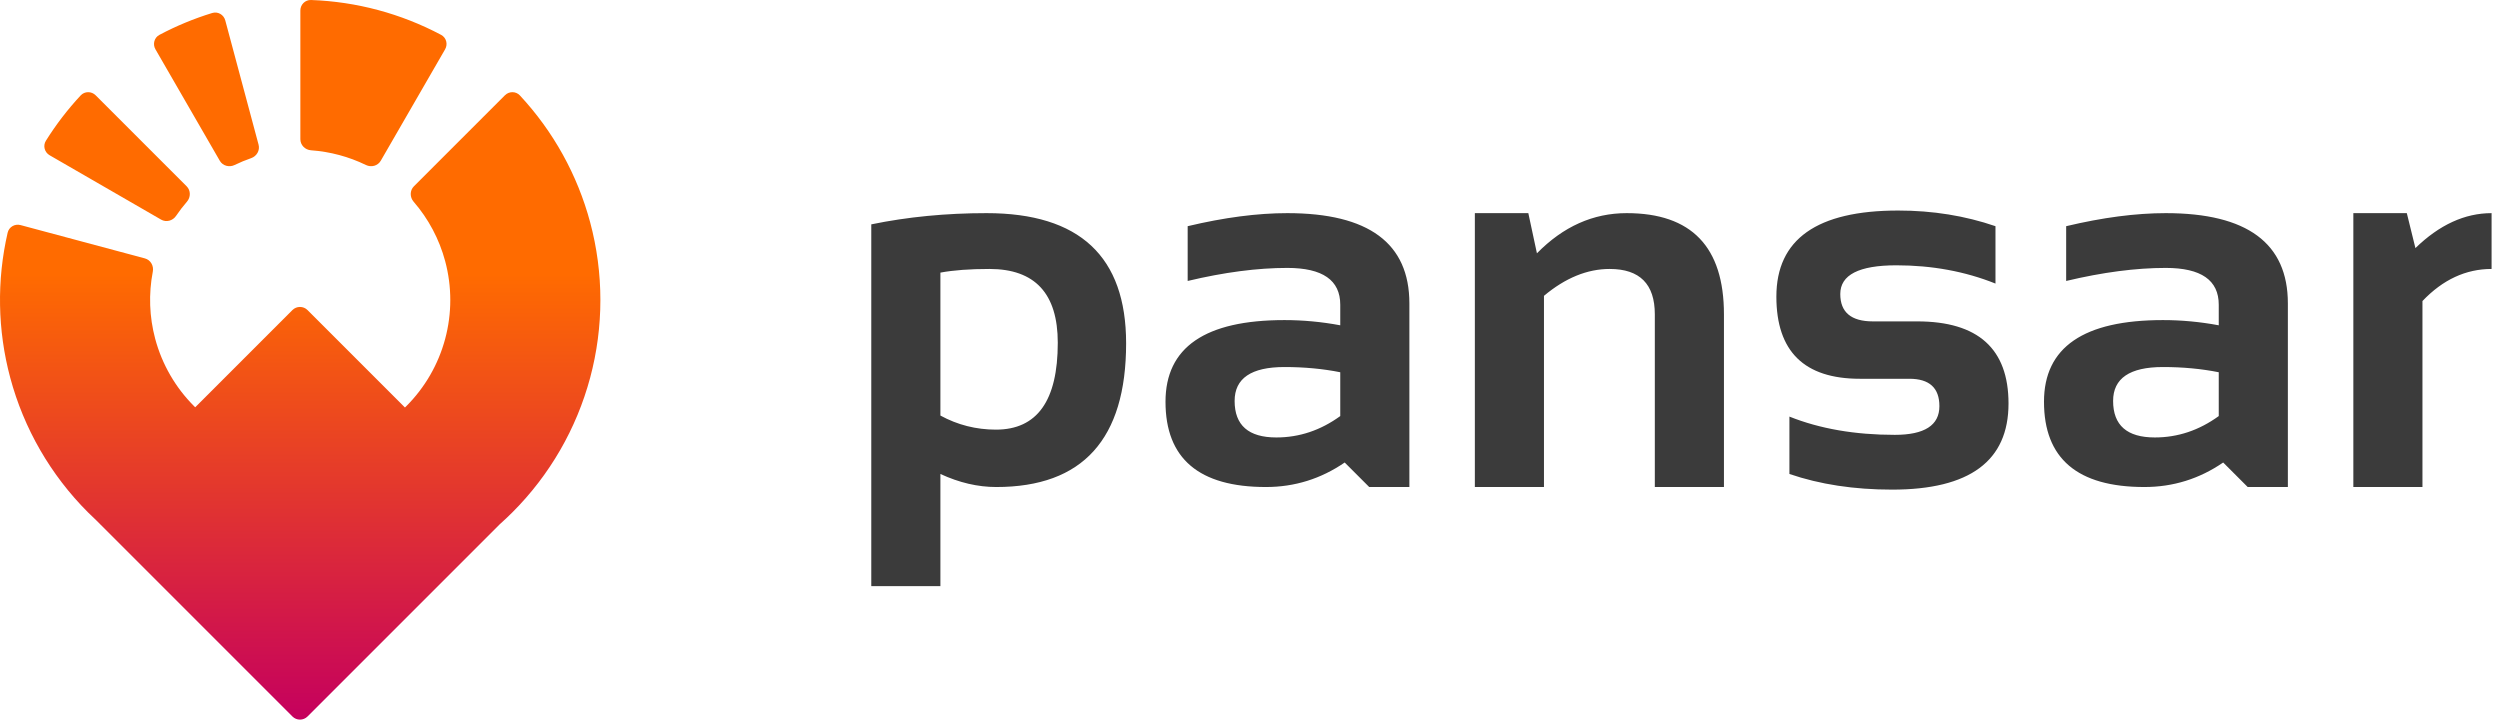
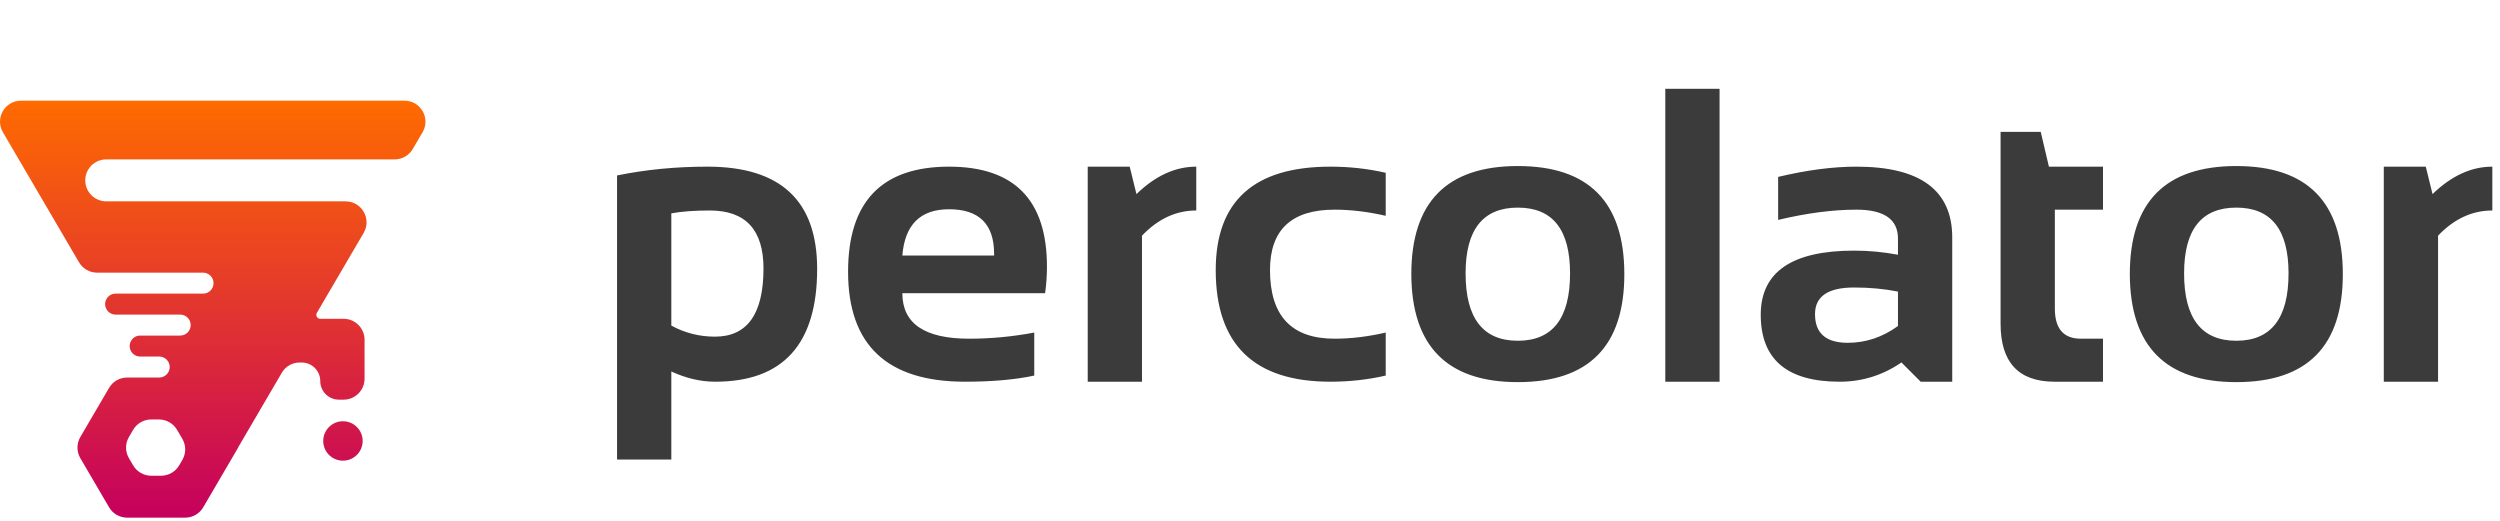
- <svg xmlns="http://www.w3.org/2000/svg" width="468" height="135" viewBox="0 0 468 135" fill="none">
-   <path d="M176.043 77.791C179.266 79.549 182.732 80.427 186.443 80.427C194.158 80.427 198.016 75.008 198.016 64.168C198.016 54.956 193.751 50.349 185.223 50.349C181.544 50.349 178.484 50.577 176.043 51.033V77.791ZM163.104 42C169.907 40.6 177.101 39.9 184.686 39.9C202.101 39.9 210.809 48.022 210.809 64.265C210.809 82.202 202.703 91.17 186.492 91.17C183.042 91.17 179.559 90.356 176.043 88.728V109.724H163.104V42ZM218.182 75.203C218.182 65.014 225.604 59.92 240.447 59.92C243.93 59.92 247.413 60.245 250.896 60.896V57.039C250.896 52.449 247.592 50.154 240.984 50.154C235.385 50.154 229.168 50.968 222.332 52.596V42.342C229.168 40.714 235.385 39.9 240.984 39.9C256.219 39.9 263.836 45.532 263.836 56.795V91.17H256.316L251.727 86.58C247.267 89.64 242.352 91.17 236.98 91.17C224.448 91.17 218.182 85.847 218.182 75.203ZM250.896 69.685C247.641 69.034 244.158 68.709 240.447 68.709C234.23 68.709 231.121 70.825 231.121 75.056C231.121 79.614 233.725 81.892 238.934 81.892C243.23 81.892 247.218 80.558 250.896 77.888V69.685ZM276.092 91.17V39.9H286.102L287.713 47.42C292.628 42.407 298.227 39.9 304.51 39.9C316.652 39.9 322.723 46.215 322.723 58.846V91.17H309.783V58.846C309.783 53.181 306.967 50.349 301.336 50.349C297.137 50.349 293.035 52.026 289.031 55.379V91.17H276.092ZM334.979 88.728V77.986C340.675 80.265 347.251 81.404 354.705 81.404C360.271 81.404 363.055 79.614 363.055 76.033C363.055 72.615 361.183 70.906 357.439 70.906H348.162C337.745 70.906 332.537 65.779 332.537 55.525C332.537 44.783 340.138 39.412 355.34 39.412C361.785 39.412 367.856 40.388 373.553 42.342V53.084C367.856 50.805 361.671 49.666 354.998 49.666C347.999 49.666 344.5 51.456 344.5 55.037C344.5 58.455 346.535 60.164 350.604 60.164H358.904C370.298 60.164 375.994 65.291 375.994 75.545C375.994 86.287 368.735 91.658 354.217 91.658C347.088 91.658 340.675 90.681 334.979 88.728ZM382.635 75.203C382.635 65.014 390.057 59.92 404.9 59.92C408.383 59.92 411.867 60.245 415.35 60.896V57.039C415.35 52.449 412.046 50.154 405.438 50.154C399.839 50.154 393.621 50.968 386.785 52.596V42.342C393.621 40.714 399.839 39.9 405.438 39.9C420.672 39.9 428.289 45.532 428.289 56.795V91.17H420.77L416.18 86.58C411.72 89.64 406.805 91.17 401.434 91.17C388.901 91.17 382.635 85.847 382.635 75.203ZM415.35 69.685C412.094 69.034 408.611 68.709 404.9 68.709C398.683 68.709 395.574 70.825 395.574 75.056C395.574 79.614 398.178 81.892 403.387 81.892C407.684 81.892 411.671 80.558 415.35 77.888V69.685ZM440.545 91.17V39.9H450.555L452.166 46.443C456.658 42.081 461.411 39.9 466.424 39.9V50.349C461.606 50.349 457.293 52.351 453.484 56.355V91.17H440.545Z" fill="#3B3B3B" />
-   <path fill-rule="evenodd" clip-rule="evenodd" d="M56.227 1.966C56.227 0.861 57.123 -0.038 58.227 0.001C66.732 0.304 75.058 2.535 82.575 6.526C83.551 7.043 83.877 8.27 83.325 9.227L71.276 30.096C70.724 31.053 69.503 31.373 68.51 30.891C65.289 29.325 61.798 28.39 58.225 28.135C57.123 28.056 56.227 27.168 56.227 26.064L56.227 1.966ZM29.098 9.227C28.546 8.27 28.872 7.043 29.847 6.526C33.004 4.85 36.313 3.479 39.729 2.432C40.785 2.109 41.883 2.745 42.169 3.812L48.406 27.089C48.692 28.156 48.056 29.246 47.012 29.607C45.954 29.973 44.919 30.401 43.913 30.891C42.92 31.373 41.699 31.053 41.147 30.096L29.098 9.227ZM94.519 17.84C95.3 17.058 96.569 17.056 97.322 17.864C103.576 24.58 108.097 32.734 110.478 41.617C113.031 51.146 113.031 61.178 110.478 70.707C107.925 80.235 102.908 88.924 95.933 95.899C95.156 96.676 94.358 97.428 93.539 98.156L57.569 134.126C56.788 134.907 55.522 134.907 54.741 134.126L18.115 97.5C18.085 97.47 18.056 97.439 18.028 97.408C17.496 96.915 16.973 96.412 16.459 95.899C9.484 88.924 4.468 80.235 1.915 70.707C-0.466 61.823 -0.627 52.501 1.432 43.558C1.679 42.482 2.78 41.849 3.847 42.135L27.124 48.372C28.191 48.658 28.816 49.754 28.607 50.838C27.802 55.008 27.952 59.316 29.055 63.434C30.332 68.199 32.84 72.543 36.328 76.03C36.399 76.102 36.471 76.173 36.543 76.243L54.741 58.045C55.522 57.264 56.788 57.264 57.569 58.045L75.808 76.284C75.894 76.2 75.98 76.115 76.065 76.03C79.552 72.543 82.06 68.199 83.337 63.434C84.614 58.67 84.614 53.654 83.337 48.89C82.233 44.771 80.209 40.966 77.427 37.757C76.704 36.922 76.698 35.66 77.479 34.88L94.519 17.84ZM8.59 26.35C8.004 27.286 8.335 28.512 9.292 29.064L30.161 41.113C31.118 41.665 32.335 41.333 32.954 40.418C33.581 39.491 34.263 38.602 34.996 37.757C35.719 36.922 35.725 35.66 34.944 34.879L17.904 17.839C17.123 17.058 15.854 17.056 15.101 17.864C12.666 20.479 10.486 23.321 8.59 26.35Z" fill="url(#paint0_linear)" />
+ <svg xmlns="http://www.w3.org/2000/svg" width="596" height="124" viewBox="0 0 596 124" fill="none">
+   <path fill-rule="evenodd" clip-rule="evenodd" d="M56.771 106.722C56.777 106.712 56.777 106.699 56.771 106.689V106.689C56.765 106.679 56.765 106.667 56.771 106.657L67.19 88.854C68.072 87.347 69.687 86.421 71.433 86.421H71.922C74.368 86.421 76.35 88.403 76.35 90.849V90.849C76.35 93.295 78.333 95.278 80.779 95.278H81.913C84.675 95.278 86.913 93.039 86.913 90.278L86.913 86.421V81C86.913 78.239 84.675 76 81.913 76H76.35V76C75.625 76 75.173 75.212 75.54 74.586L86.695 55.526C88.645 52.192 86.241 48 82.379 48L25.326 48C22.565 48 20.326 45.761 20.326 43V43C20.326 40.239 22.565 38 25.326 38L94.084 38C95.86 38 97.502 37.058 98.399 35.526L100.74 31.526C102.691 28.192 100.287 24 96.425 24L5.008 24C1.145 24 -1.258 28.192 0.692 31.526L18.834 62.526C19.731 64.058 21.374 65 23.15 65L48.409 65C49.79 65 50.909 66.119 50.909 67.5V67.5C50.909 68.881 49.79 70 48.409 70L27.569 70C25.637 70 24.435 72.096 25.411 73.763V73.763C25.859 74.529 26.681 75 27.569 75L42.957 75C44.338 75 45.457 76.119 45.457 77.5V77.5C45.457 78.881 44.338 80 42.957 80L33.421 80C31.49 80 30.288 82.096 31.263 83.763V83.763C31.712 84.529 32.533 85 33.421 85H37.957C39.338 85 40.457 86.119 40.457 87.5V87.5C40.457 88.881 39.338 90 37.957 90H34.913H30.318C28.542 90 26.899 90.942 26.002 92.475L19.152 104.18C18.239 105.74 18.239 107.671 19.152 109.231L26.002 120.937C26.899 122.469 28.542 123.411 30.318 123.411H44.137C45.913 123.411 47.555 122.469 48.452 120.937L56.771 106.722ZM31.737 102.475C32.634 100.942 34.276 100 36.052 100H37.898C39.674 100 41.317 100.942 42.214 102.475L43.464 104.611C44.377 106.171 44.377 108.102 43.464 109.662L42.718 110.937C41.821 112.469 40.178 113.411 38.402 113.411H36.052C34.276 113.411 32.634 112.469 31.737 110.937L30.738 109.231C29.826 107.671 29.826 105.74 30.738 104.18L31.737 102.475ZM85.058 101.778C86.924 103.619 86.924 106.63 85.058 108.471V108.471C83.228 110.276 80.286 110.276 78.456 108.471V108.471C76.59 106.63 76.59 103.619 78.456 101.778V101.778C80.286 99.972 83.228 99.972 85.058 101.778V101.778Z" fill="url(#paint0_linear)" />
+   <path d="M160.043 77.621C163.266 79.379 166.732 80.258 170.443 80.258C178.158 80.258 182.016 74.838 182.016 63.998C182.016 54.786 177.751 50.18 169.223 50.18C165.544 50.18 162.484 50.408 160.043 50.863V77.621ZM147.104 41.83C153.907 40.43 161.101 39.73 168.686 39.73C186.101 39.73 194.809 47.852 194.809 64.096C194.809 82.032 186.703 91 170.492 91C167.042 91 163.559 90.186 160.043 88.559V109.555H147.104V41.83ZM226.254 39.73C241.814 39.73 249.594 47.673 249.594 63.559C249.594 65.674 249.447 67.79 249.154 69.906H215.121C215.121 77.133 220.427 80.746 231.039 80.746C236.215 80.746 241.391 80.258 246.566 79.281V89.535C242.042 90.512 236.54 91 230.062 91C211.475 91 202.182 82.26 202.182 64.779C202.182 48.08 210.206 39.73 226.254 39.73ZM215.121 60.922H236.996V60.531C236.996 53.435 233.415 49.887 226.254 49.887C219.418 49.887 215.707 53.565 215.121 60.922ZM259.311 91V39.73H269.32L270.932 46.273C275.424 41.911 280.176 39.73 285.189 39.73V50.18C280.372 50.18 276.059 52.182 272.25 56.185V91H259.311ZM330.355 89.535C326.124 90.512 321.729 91 317.172 91C298.943 91 289.828 82.13 289.828 64.389C289.828 47.95 298.943 39.73 317.172 39.73C321.729 39.73 326.124 40.219 330.355 41.195V51.449C326.124 50.473 322.055 49.984 318.148 49.984C307.895 49.984 302.768 54.786 302.768 64.389C302.768 75.294 307.895 80.746 318.148 80.746C322.055 80.746 326.124 80.258 330.355 79.281V89.535ZM349.398 65.17C349.398 75.88 353.549 81.234 361.85 81.234C370.15 81.234 374.301 75.88 374.301 65.17C374.301 54.721 370.15 49.496 361.85 49.496C353.549 49.496 349.398 54.721 349.398 65.17ZM336.459 65.365C336.459 48.178 344.923 39.584 361.85 39.584C378.777 39.584 387.24 48.178 387.24 65.365C387.24 82.52 378.777 91.098 361.85 91.098C344.988 91.098 336.524 82.52 336.459 65.365ZM409.945 21.176V91H397.006V21.176H409.945ZM419.76 75.033C419.76 64.844 427.182 59.75 442.025 59.75C445.508 59.75 448.992 60.075 452.475 60.727V56.869C452.475 52.279 449.171 49.984 442.562 49.984C436.964 49.984 430.746 50.798 423.91 52.426V42.172C430.746 40.544 436.964 39.73 442.562 39.73C457.797 39.73 465.414 45.362 465.414 56.625V91H457.895L453.305 86.41C448.845 89.47 443.93 91 438.559 91C426.026 91 419.76 85.678 419.76 75.033ZM452.475 69.516C449.219 68.865 445.736 68.539 442.025 68.539C435.808 68.539 432.699 70.655 432.699 74.887C432.699 79.444 435.303 81.723 440.512 81.723C444.809 81.723 448.796 80.388 452.475 77.719V69.516ZM476.938 31.43H486.508L488.461 39.73H501.352V49.984H489.877V73.568C489.877 78.353 491.944 80.746 496.078 80.746H501.352V91H489.828C481.234 91 476.938 86.394 476.938 77.182V31.43ZM520.688 65.17C520.688 75.88 524.838 81.234 533.139 81.234C541.439 81.234 545.59 75.88 545.59 65.17C545.59 54.721 541.439 49.496 533.139 49.496C524.838 49.496 520.688 54.721 520.688 65.17ZM507.748 65.365C507.748 48.178 516.212 39.584 533.139 39.584C550.066 39.584 558.529 48.178 558.529 65.365C558.529 82.52 550.066 91.098 533.139 91.098C516.277 91.098 507.813 82.52 507.748 65.365ZM568.295 91V39.73H578.305L579.916 46.273C584.408 41.911 589.161 39.73 594.174 39.73V50.18C589.356 50.18 585.043 52.182 581.234 56.185V91H568.295Z" fill="#3B3B3B" />
  <defs>
-     <linearGradient id="paint0_linear" x1="56.196" y1="0" x2="56.196" y2="134.712" gradientUnits="userSpaceOnUse">
-       <stop offset="0.38" stop-color="#FF6B00" />
+     <linearGradient id="paint0_linear" x1="50.716" y1="24" x2="50.716" y2="123.411" gradientUnits="userSpaceOnUse">
+       <stop stop-color="#FF6B00" />
      <stop offset="1" stop-color="#C5005E" />
    </linearGradient>
  </defs>
</svg>
